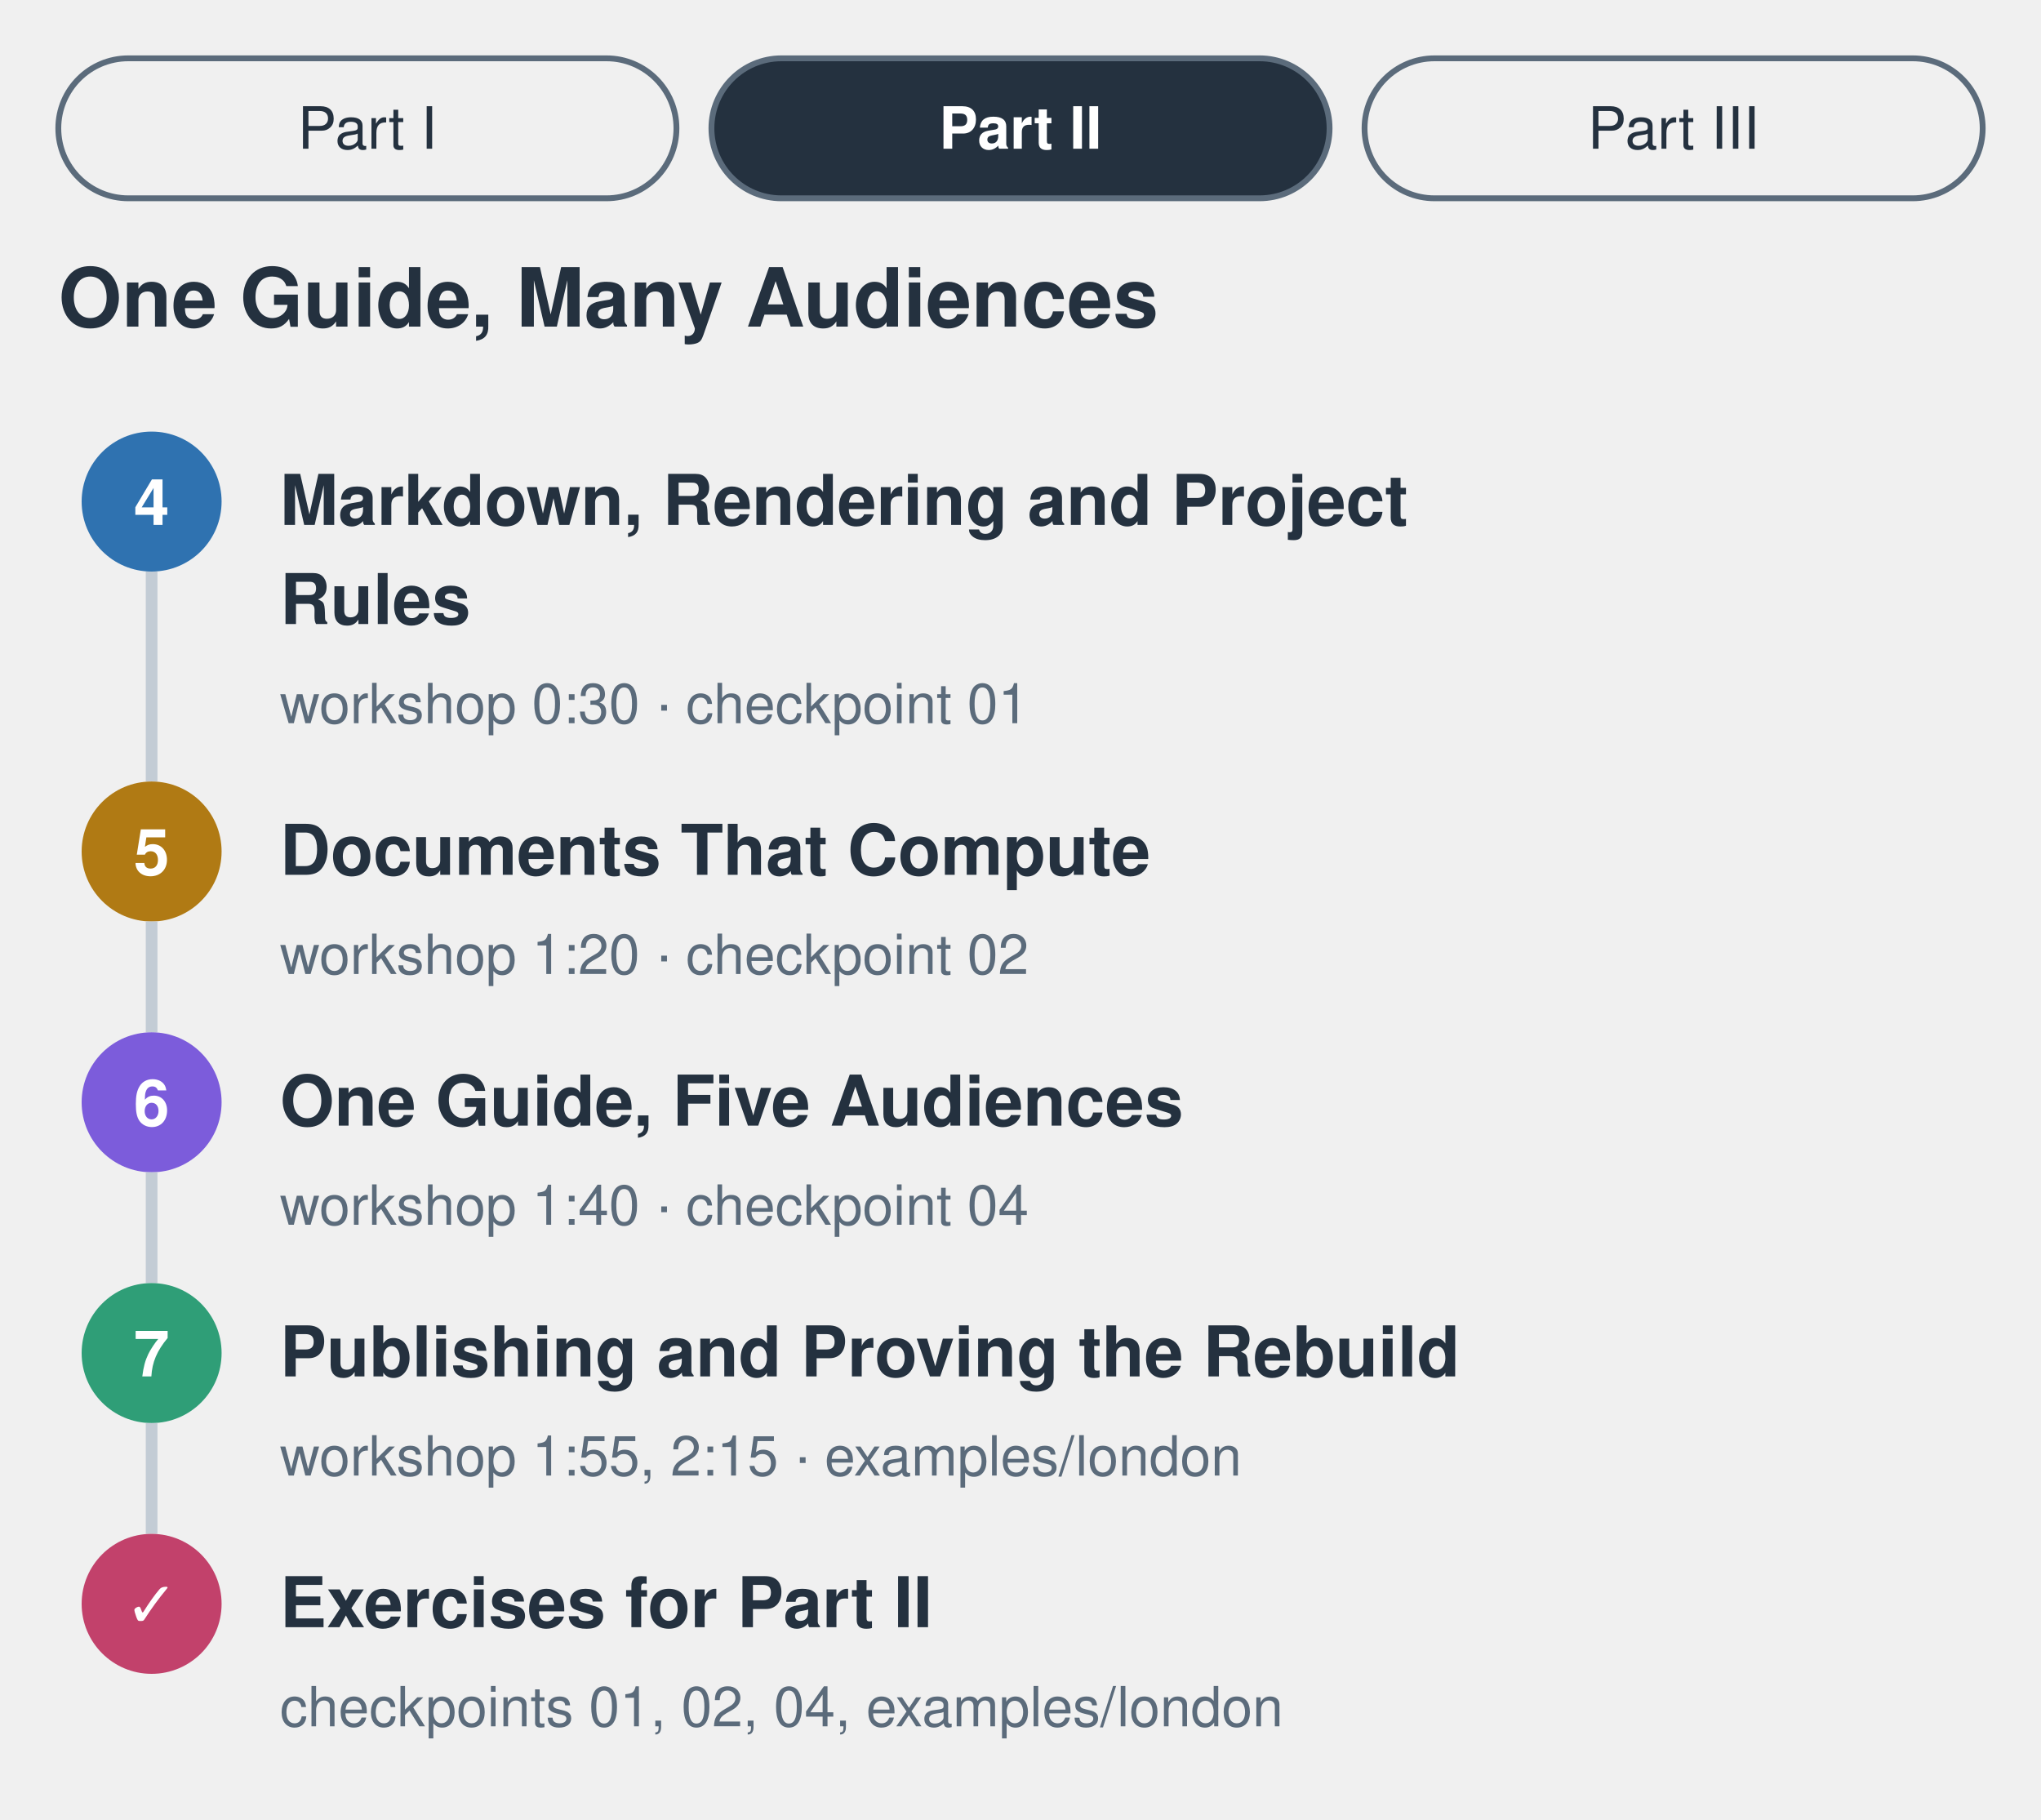
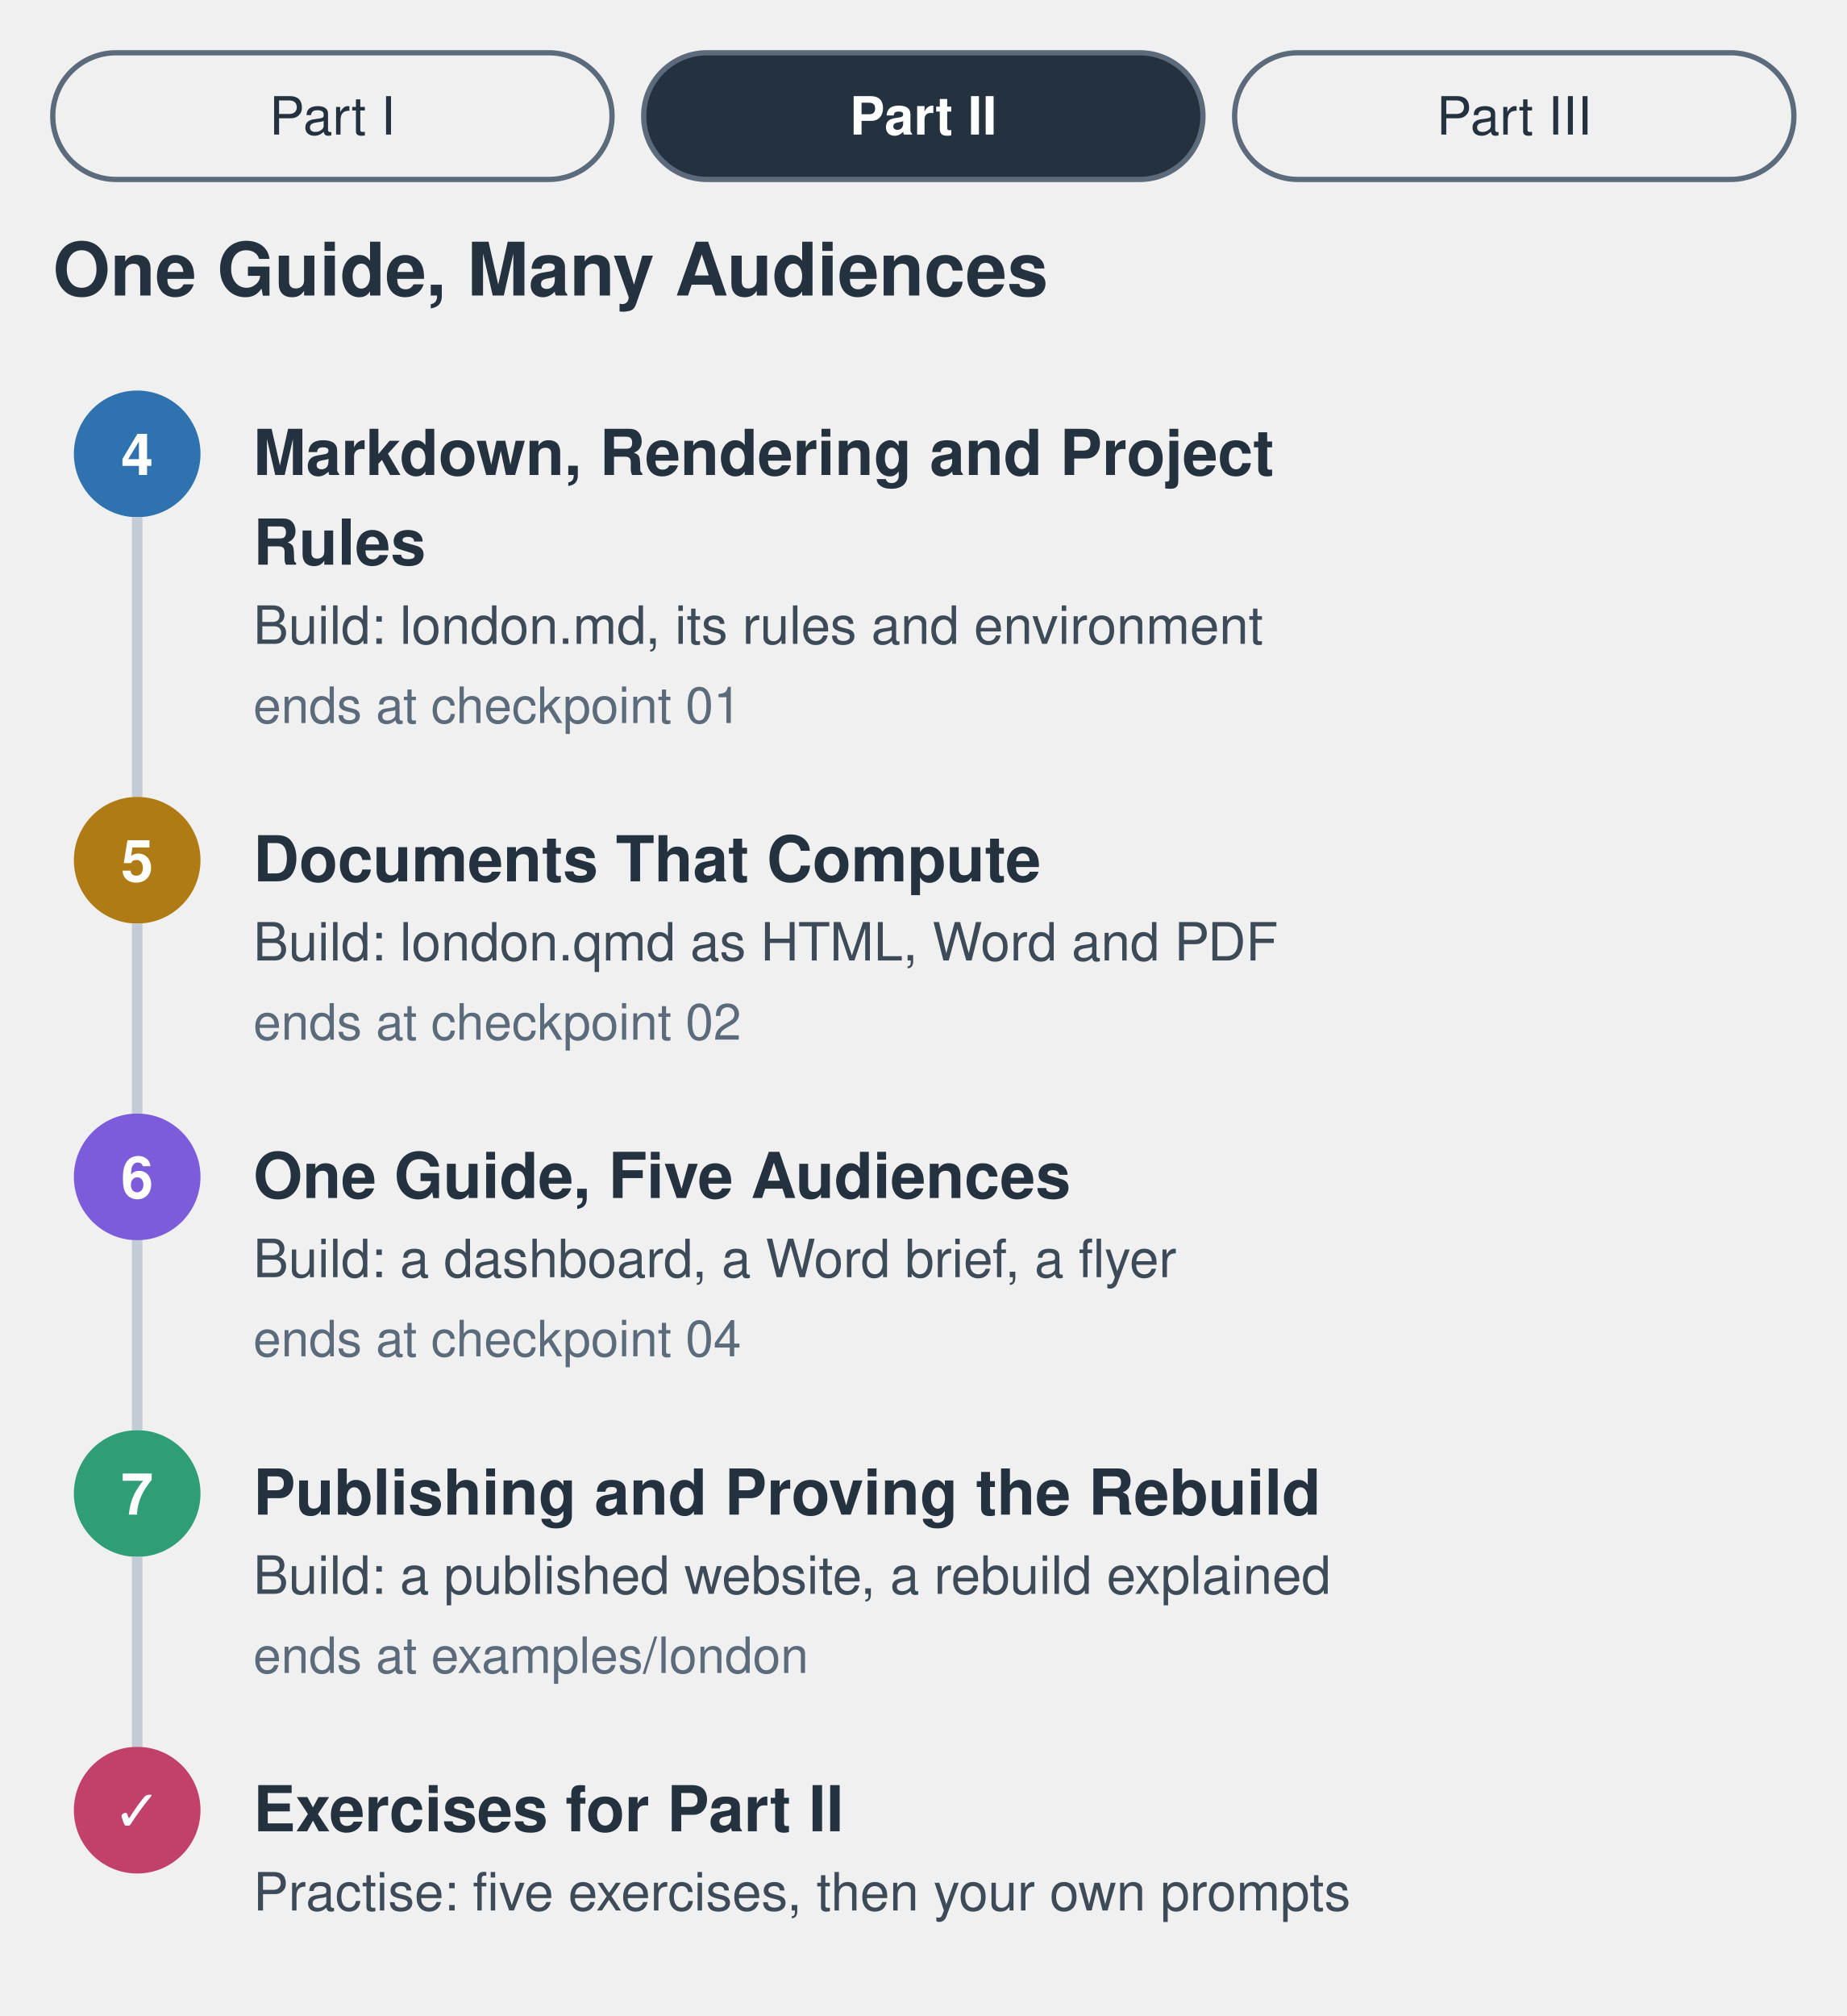
- <svg xmlns="http://www.w3.org/2000/svg" viewBox="0 0 700 624" role="img" aria-labelledby="t d">
+ <svg xmlns="http://www.w3.org/2000/svg" viewBox="0 0 700 764" role="img" aria-labelledby="t d">
  <style>
  text { font-family: "Avenir Next", "Helvetica Neue", Helvetica, Arial, sans-serif; fill: #24313f; }
  .h { font-size: 28px; font-weight: 700; }
  .t { font-size: 24px; font-weight: 600; }
  .s { font-size: 20px; }
+   .g { font-size: 20px; fill: #3d4b59; }
  .n { font-size: 19px; fill: #5b6b7b; }
  .num { font-size: 22px; font-weight: 700; fill: #ffffff; }
  .on { fill: #ffffff; font-weight: 700; }
</style>
  <rect x="20" y="20" width="212" height="48" rx="24" fill="none" stroke="#5b6b7b" stroke-width="2" />
  <text x="126" y="51" text-anchor="middle" class="s">Part I</text>
  <rect x="244" y="20" width="212" height="48" rx="24" fill="#24313f" stroke="#5b6b7b" stroke-width="2" />
  <text x="350" y="51" text-anchor="middle" class="s on">Part II</text>
  <rect x="468" y="20" width="212" height="48" rx="24" fill="none" stroke="#5b6b7b" stroke-width="2" />
  <text x="574" y="51" text-anchor="middle" class="s">Part III</text>
  <text x="20" y="112" class="h">One Guide, Many Audiences</text>
  <circle cx="52" cy="172" r="24" fill="#2f72b0" />
  <text x="52" y="180" text-anchor="middle" class="num">4</text>
  <text x="96" y="180" class="t">Markdown, Rendering and Project</text>
  <text x="96" y="214" class="t">Rules</text>
-   <text x="96" y="248" class="n">workshop 0:30 · checkpoint 01</text>
-   <line x1="52" y1="196" x2="52" y2="268" stroke="#c3ccd5" stroke-width="4" />
-   <circle cx="52" cy="292" r="24" fill="#b07a14" />
-   <text x="52" y="300" text-anchor="middle" class="num">5</text>
-   <text x="96" y="300" class="t">Documents That Compute</text>
-   <text x="96" y="334" class="n">workshop 1:20 · checkpoint 02</text>
-   <line x1="52" y1="316" x2="52" y2="354" stroke="#c3ccd5" stroke-width="4" />
-   <circle cx="52" cy="378" r="24" fill="#7c5cdb" />
-   <text x="52" y="386" text-anchor="middle" class="num">6</text>
-   <text x="96" y="386" class="t">One Guide, Five Audiences</text>
-   <text x="96" y="420" class="n">workshop 1:40 · checkpoint 04</text>
-   <line x1="52" y1="402" x2="52" y2="440" stroke="#c3ccd5" stroke-width="4" />
-   <circle cx="52" cy="464" r="24" fill="#2f9e77" />
-   <text x="52" y="472" text-anchor="middle" class="num">7</text>
-   <text x="96" y="472" class="t">Publishing and Proving the Rebuild</text>
-   <text x="96" y="506" class="n">workshop 1:55, 2:15 · examples/london</text>
-   <line x1="52" y1="488" x2="52" y2="526" stroke="#c3ccd5" stroke-width="4" />
-   <circle cx="52" cy="550" r="24" fill="#c2416b" />
-   <text x="52" y="558" text-anchor="middle" class="num">✓</text>
-   <text x="96" y="558" class="t">Exercises for Part II</text>
-   <text x="96" y="592" class="n">checkpoints 01, 02, 04, examples/london</text>
+   <text x="96" y="244" class="g">Build: london.md, its rules and environment</text>
+   <text x="96" y="274" class="n">ends at checkpoint 01</text>
+   <line x1="52" y1="196" x2="52" y2="302" stroke="#c3ccd5" stroke-width="4" />
+   <circle cx="52" cy="326" r="24" fill="#b07a14" />
+   <text x="52" y="334" text-anchor="middle" class="num">5</text>
+   <text x="96" y="334" class="t">Documents That Compute</text>
+   <text x="96" y="364" class="g">Build: london.qmd as HTML, Word and PDF</text>
+   <text x="96" y="394" class="n">ends at checkpoint 02</text>
+   <line x1="52" y1="350" x2="52" y2="422" stroke="#c3ccd5" stroke-width="4" />
+   <circle cx="52" cy="446" r="24" fill="#7c5cdb" />
+   <text x="52" y="454" text-anchor="middle" class="num">6</text>
+   <text x="96" y="454" class="t">One Guide, Five Audiences</text>
+   <text x="96" y="484" class="g">Build: a dashboard, a Word brief, a flyer</text>
+   <text x="96" y="514" class="n">ends at checkpoint 04</text>
+   <line x1="52" y1="470" x2="52" y2="542" stroke="#c3ccd5" stroke-width="4" />
+   <circle cx="52" cy="566" r="24" fill="#2f9e77" />
+   <text x="52" y="574" text-anchor="middle" class="num">7</text>
+   <text x="96" y="574" class="t">Publishing and Proving the Rebuild</text>
+   <text x="96" y="604" class="g">Build: a published website, a rebuild explained</text>
+   <text x="96" y="634" class="n">ends at examples/london</text>
+   <line x1="52" y1="590" x2="52" y2="662" stroke="#c3ccd5" stroke-width="4" />
+   <circle cx="52" cy="686" r="24" fill="#c2416b" />
+   <text x="52" y="694" text-anchor="middle" class="num">✓</text>
+   <text x="96" y="694" class="t">Exercises for Part II</text>
+   <text x="96" y="724" class="g">Practise: five exercises, then your own prompts</text>
</svg>
